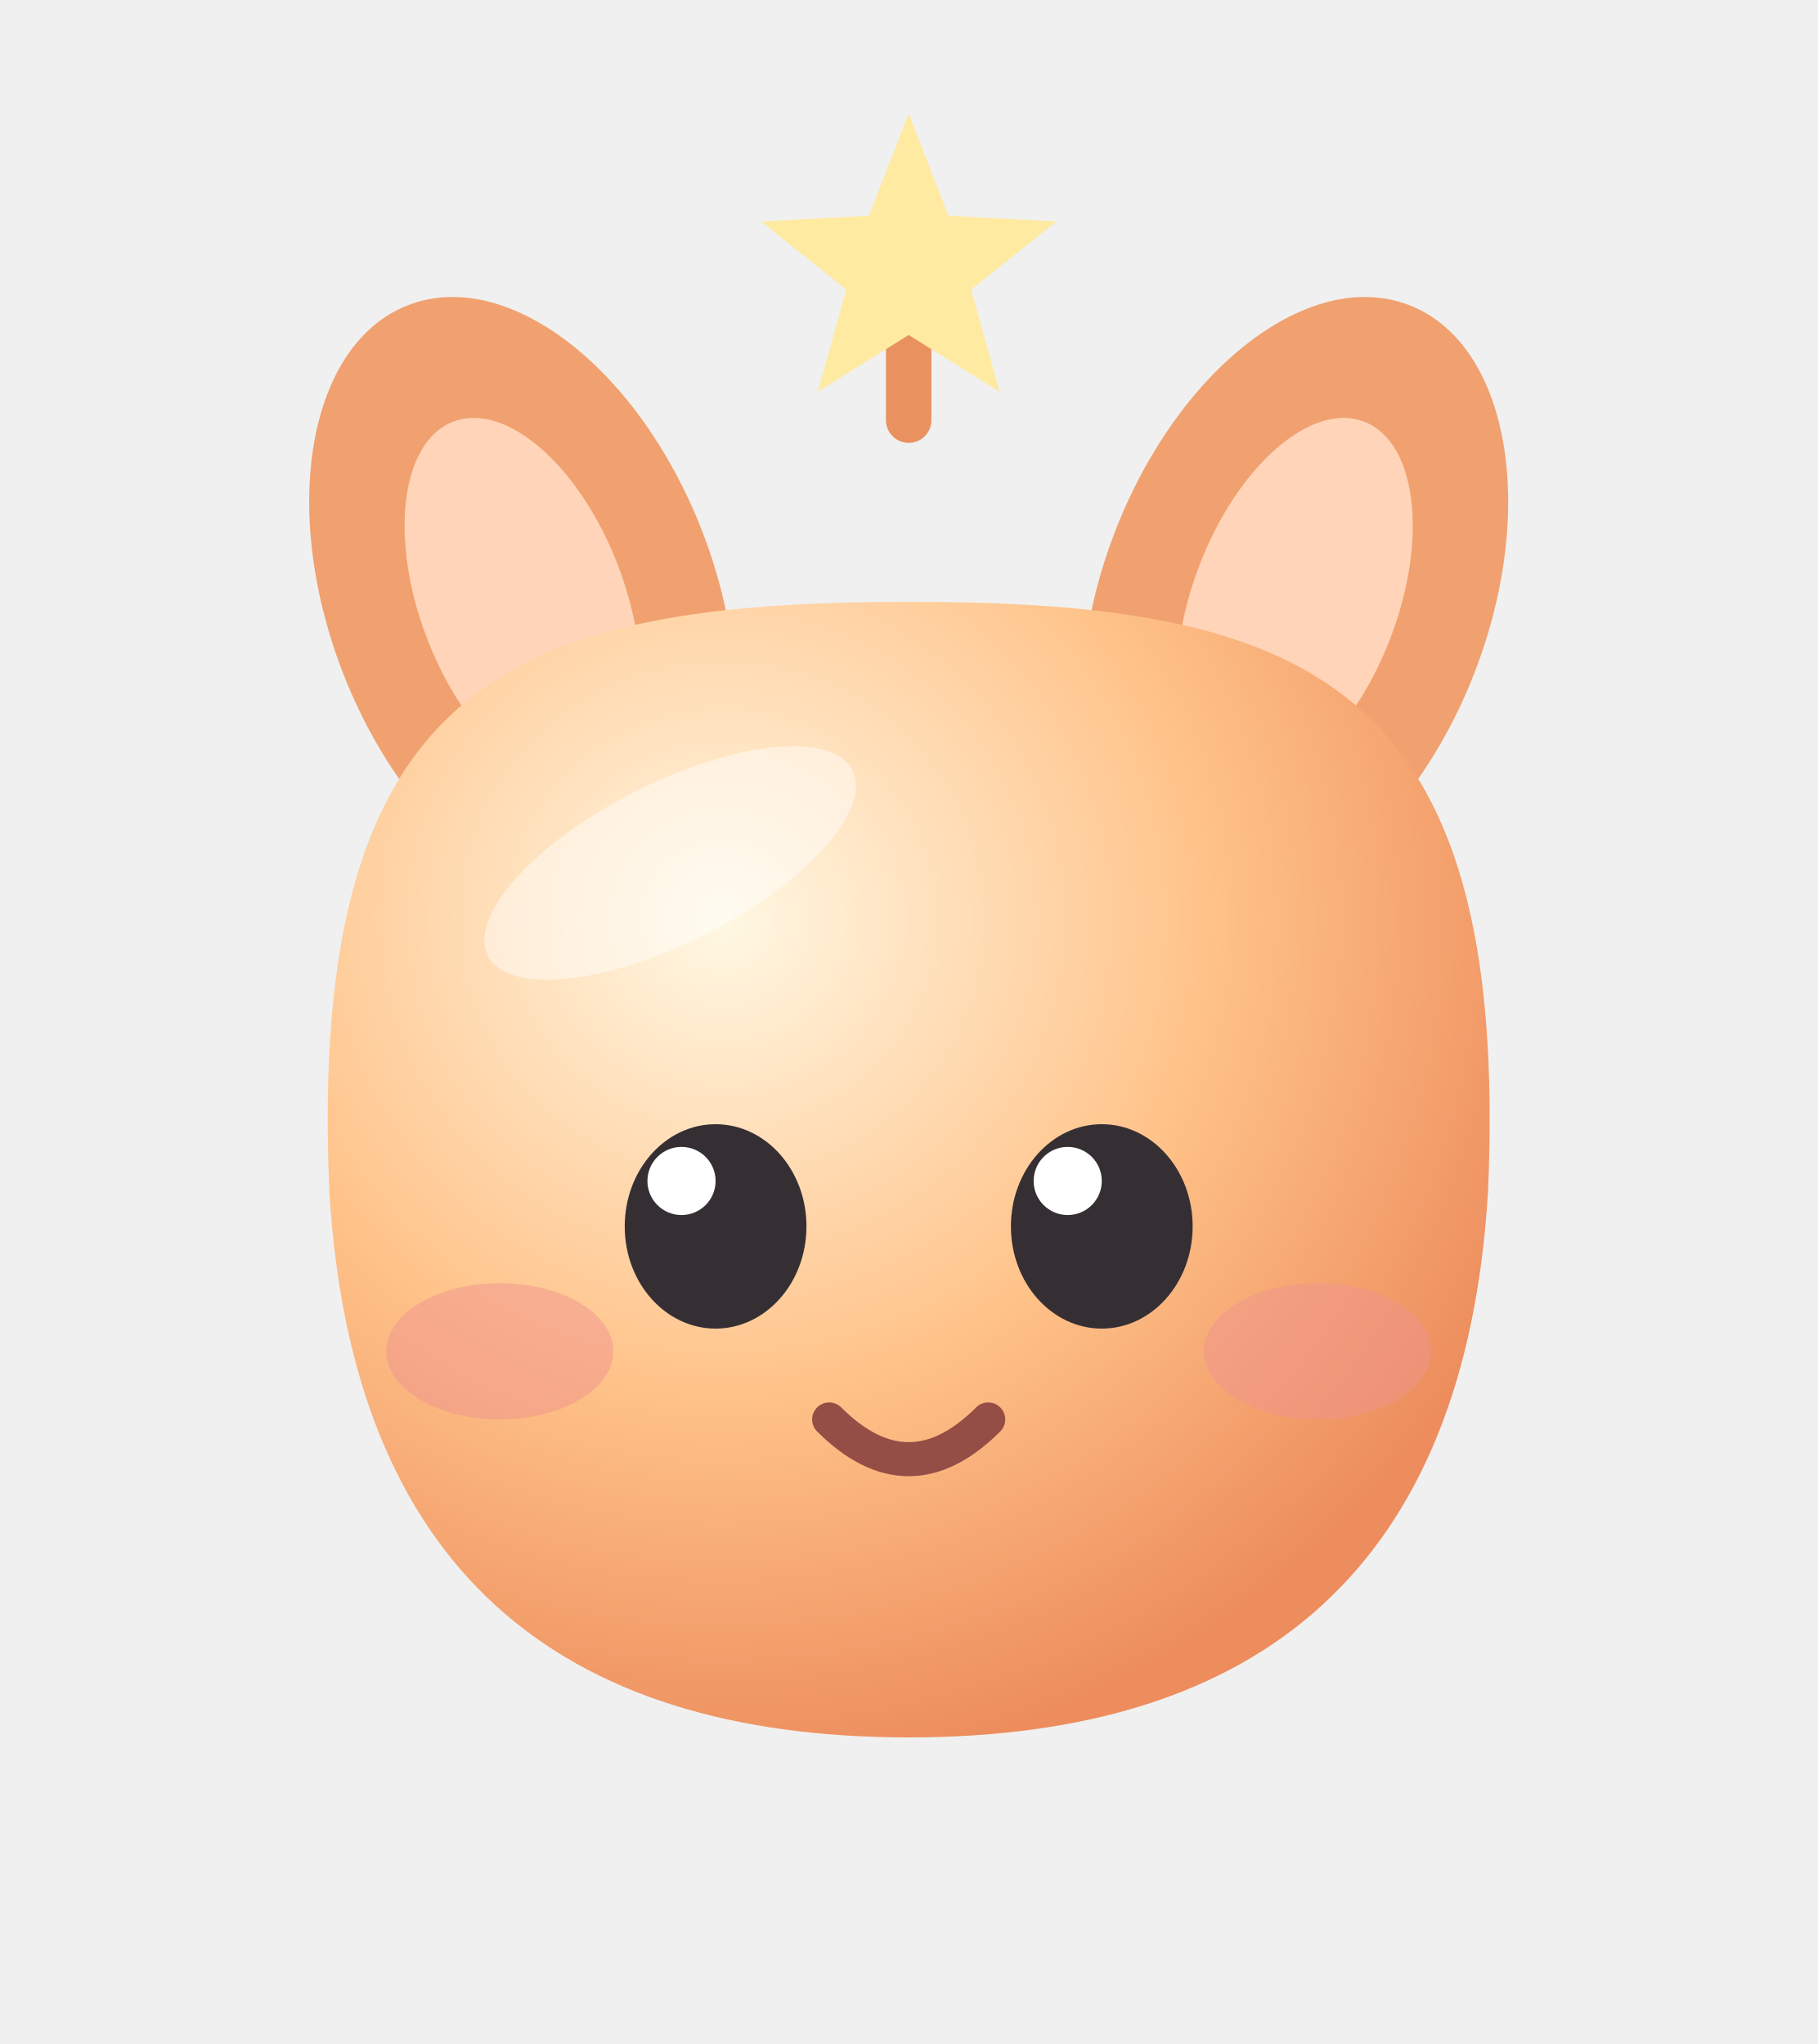
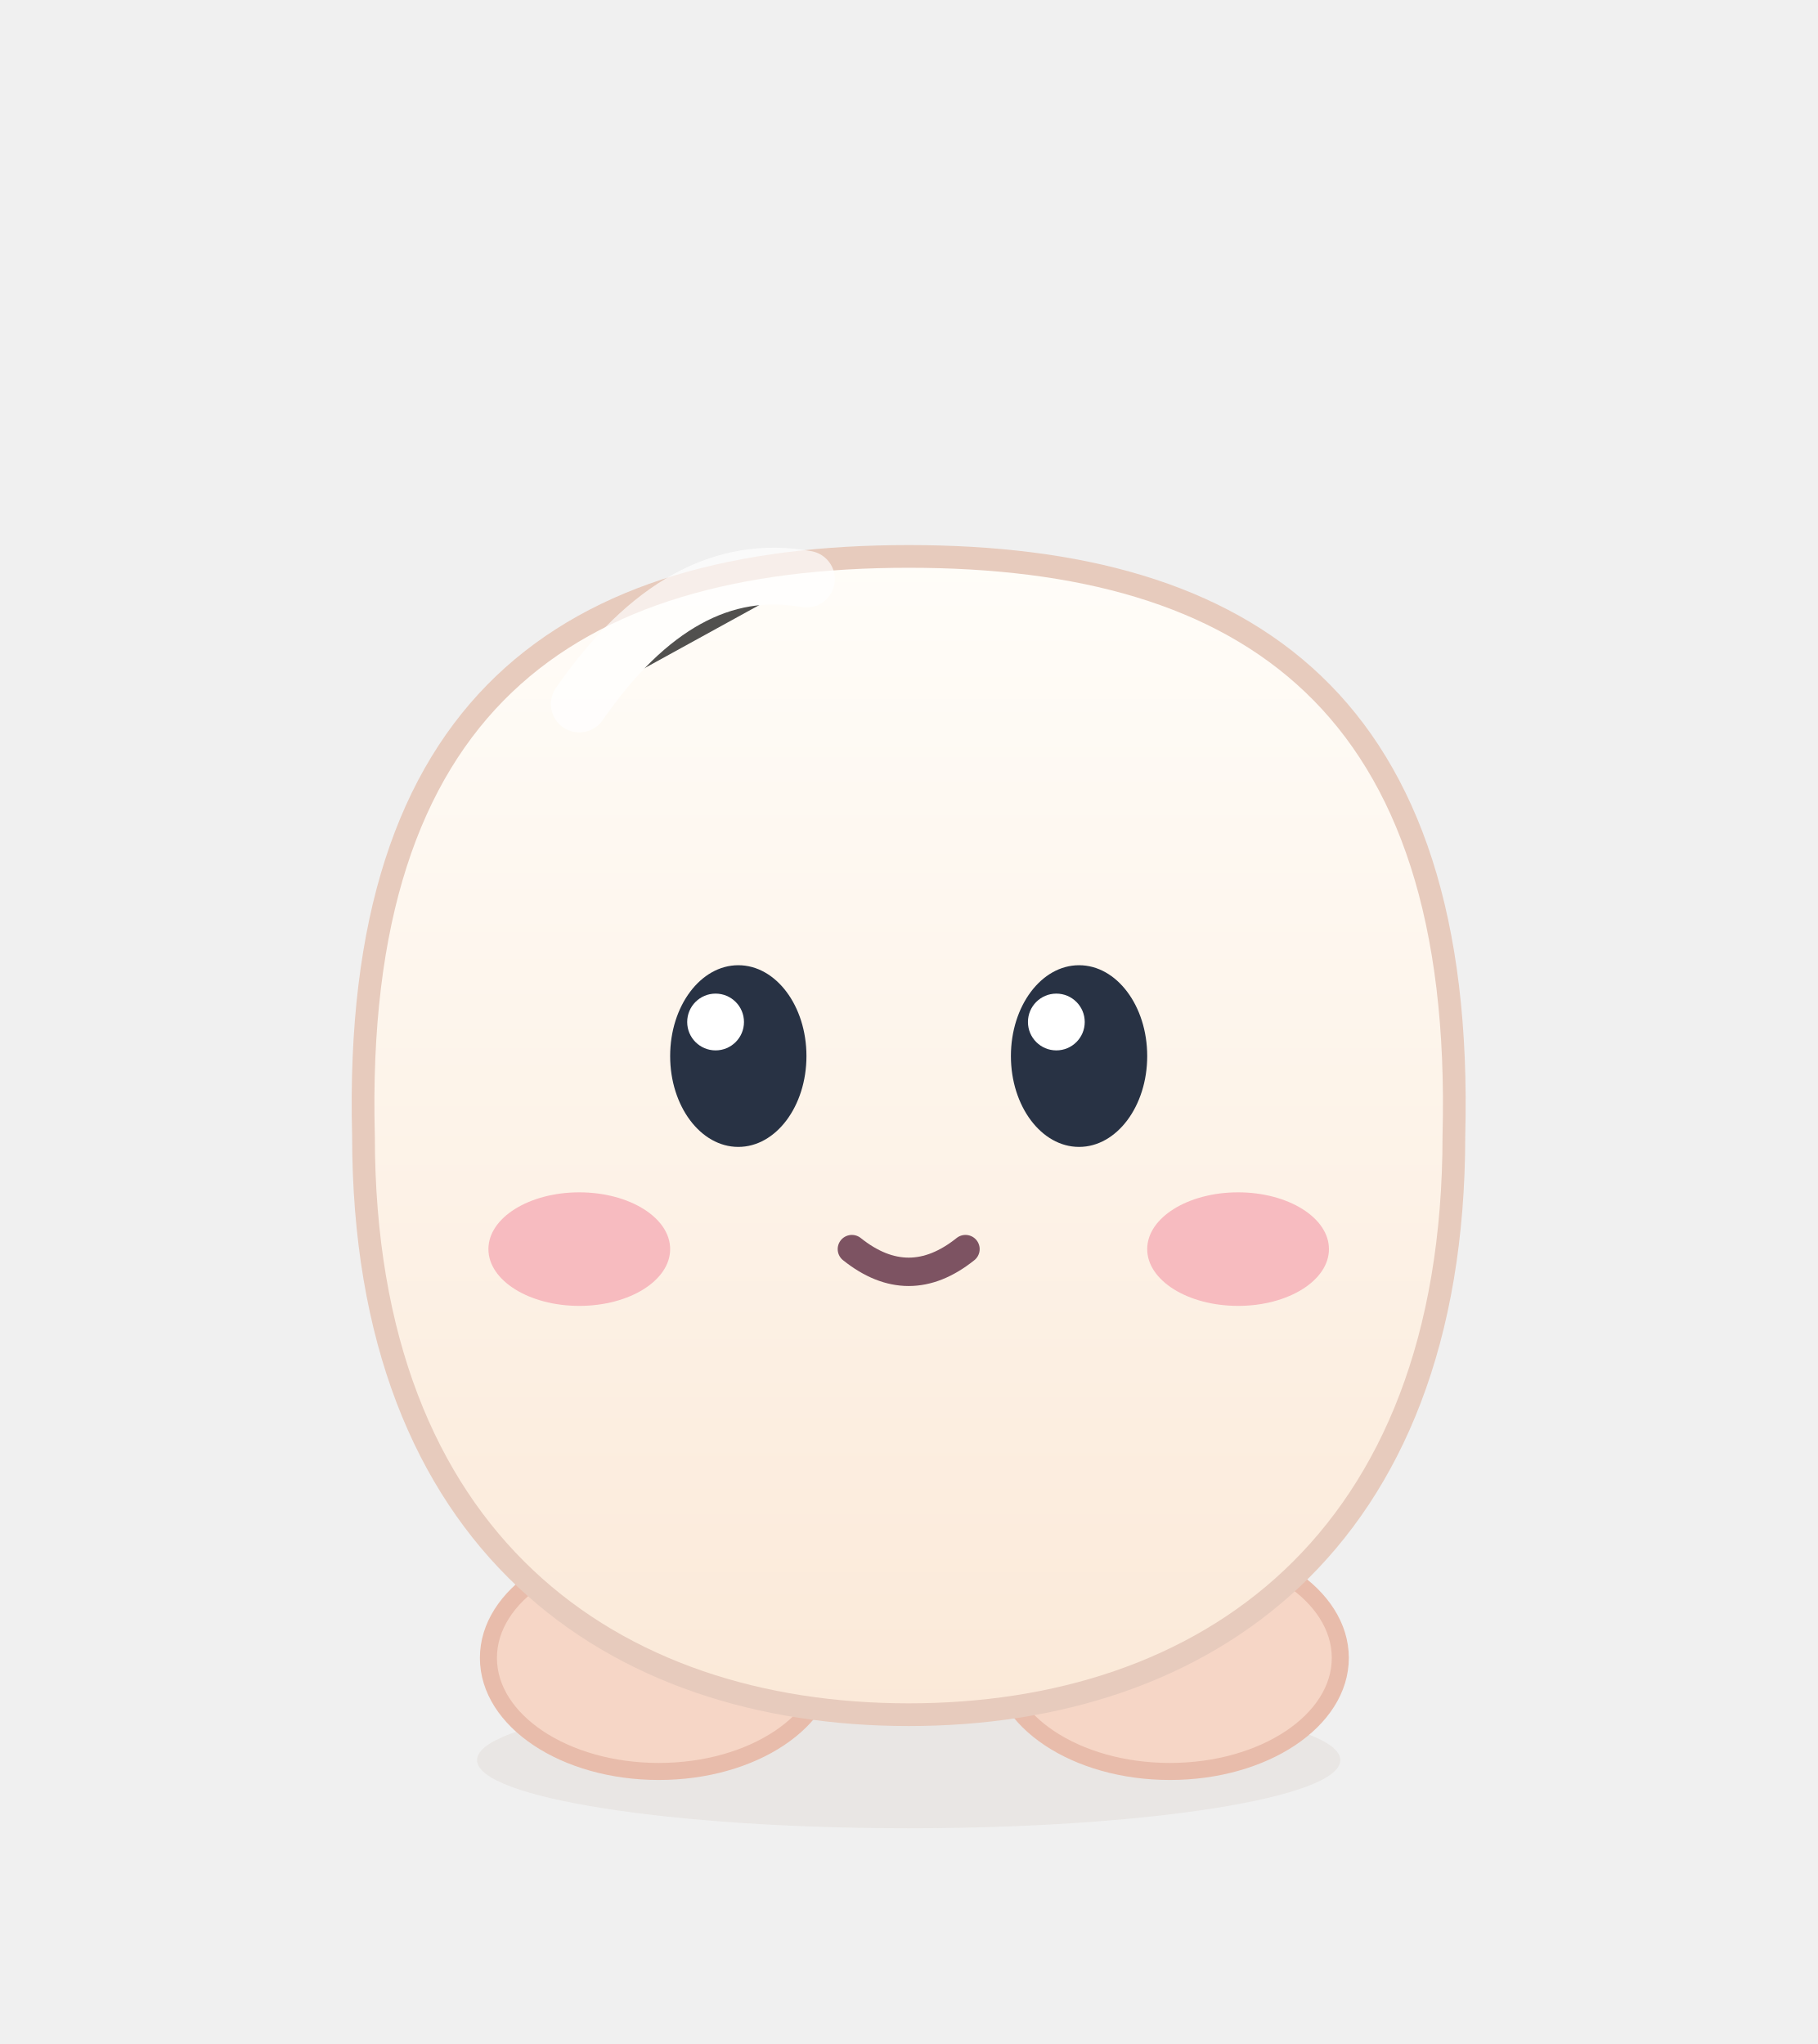
<svg xmlns="http://www.w3.org/2000/svg" viewBox="0 0 160 180" role="img" aria-label="Mochi companion">
  <defs>
-     <radialGradient id="m" cx=".34" cy=".28" r=".75">
-       <stop stop-color="#fff8e4" />
-       <stop offset=".55" stop-color="#ffc38a" />
-       <stop offset="1" stop-color="#ed8d5d" />
-     </radialGradient>
+     <linearGradient id="moch" x1="0" y1="0" x2="0" y2="1">
+       <stop stop-color="#fffdf9" />
+       <stop offset="1" stop-color="#fbe9d8" />
+     </linearGradient>
  </defs>
-   <path d="M80 37V27" stroke="#e9915f" stroke-width="4" stroke-linecap="round" />
-   <path d="m80 10 3.5 9 9.5.5-7.5 6 2.5 9-8-5-8 5 2.5-9-7.5-6 9.5-.5Z" fill="#ffeaa2" />
-   <ellipse cx="46" cy="53" rx="17" ry="28" fill="#f0a16f" transform="rotate(-21 46 53)" />
-   <ellipse cx="46" cy="53" rx="9" ry="17" fill="#ffd4b8" transform="rotate(-21 46 53)" />
-   <ellipse cx="114" cy="53" rx="17" ry="28" fill="#f0a16f" transform="rotate(21 114 53)" />
-   <ellipse cx="114" cy="53" rx="9" ry="17" fill="#ffd4b8" transform="rotate(21 114 53)" />
-   <path d="M29 105C27 60 45 53 80 53s53 7 51 52c-2 33-20 48-51 48s-49-15-51-48" fill="url(#m)" />
-   <ellipse cx="59" cy="76" rx="18" ry="7" fill="white" opacity=".45" transform="rotate(-27 59 76)" />
-   <ellipse cx="63" cy="108" rx="8" ry="9" fill="#352f34" />
-   <ellipse cx="97" cy="108" rx="8" ry="9" fill="#352f34" />
-   <circle cx="60" cy="104" r="3" fill="white" />
-   <circle cx="94" cy="104" r="3" fill="white" />
-   <ellipse cx="44" cy="119" rx="10" ry="6" fill="#ef948e" opacity=".5" />
-   <ellipse cx="116" cy="119" rx="10" ry="6" fill="#ef948e" opacity=".5" />
-   <path d="M73 125q7 7 14 0" stroke="#954e46" stroke-width="3" stroke-linecap="round" fill="none" />
+   <ellipse cx="80" cy="155" rx="38" ry="6" fill="#c8b7ab" opacity=".18" />
+   <ellipse cx="58" cy="146" rx="15" ry="10" fill="#f6d6c6" stroke="#e8bcab" stroke-width="1.5" />
+   <ellipse cx="103" cy="146" rx="15" ry="10" fill="#f6d6c6" stroke="#e8bcab" stroke-width="1.5" />
+   <path d="M32 100C31 62 50 49 80 49s49 13 48 51c0 36-22 51-48 51s-48-15-48-51Z" fill="url(#moch)" stroke="#e7cbbd" stroke-width="2" />
+   <path d="M51 62q9-13 20-11" stroke="#fff" stroke-width="5" stroke-linecap="round" opacity=".68" />
+   <ellipse cx="51" cy="110" rx="8" ry="5" fill="#f5a4af" opacity=".7" />
+   <ellipse cx="109" cy="110" rx="8" ry="5" fill="#f5a4af" opacity=".7" />
+   <ellipse cx="65" cy="93" rx="6" ry="8" fill="#283244" />
+   <ellipse cx="95" cy="93" rx="6" ry="8" fill="#283244" />
+   <circle cx="63" cy="90" r="2.5" fill="#fff" />
+   <circle cx="93" cy="90" r="2.5" fill="#fff" />
+   <path d="M75 110q5 4 10 0" stroke="#7d5362" stroke-width="2.5" stroke-linecap="round" fill="none" />
</svg>
